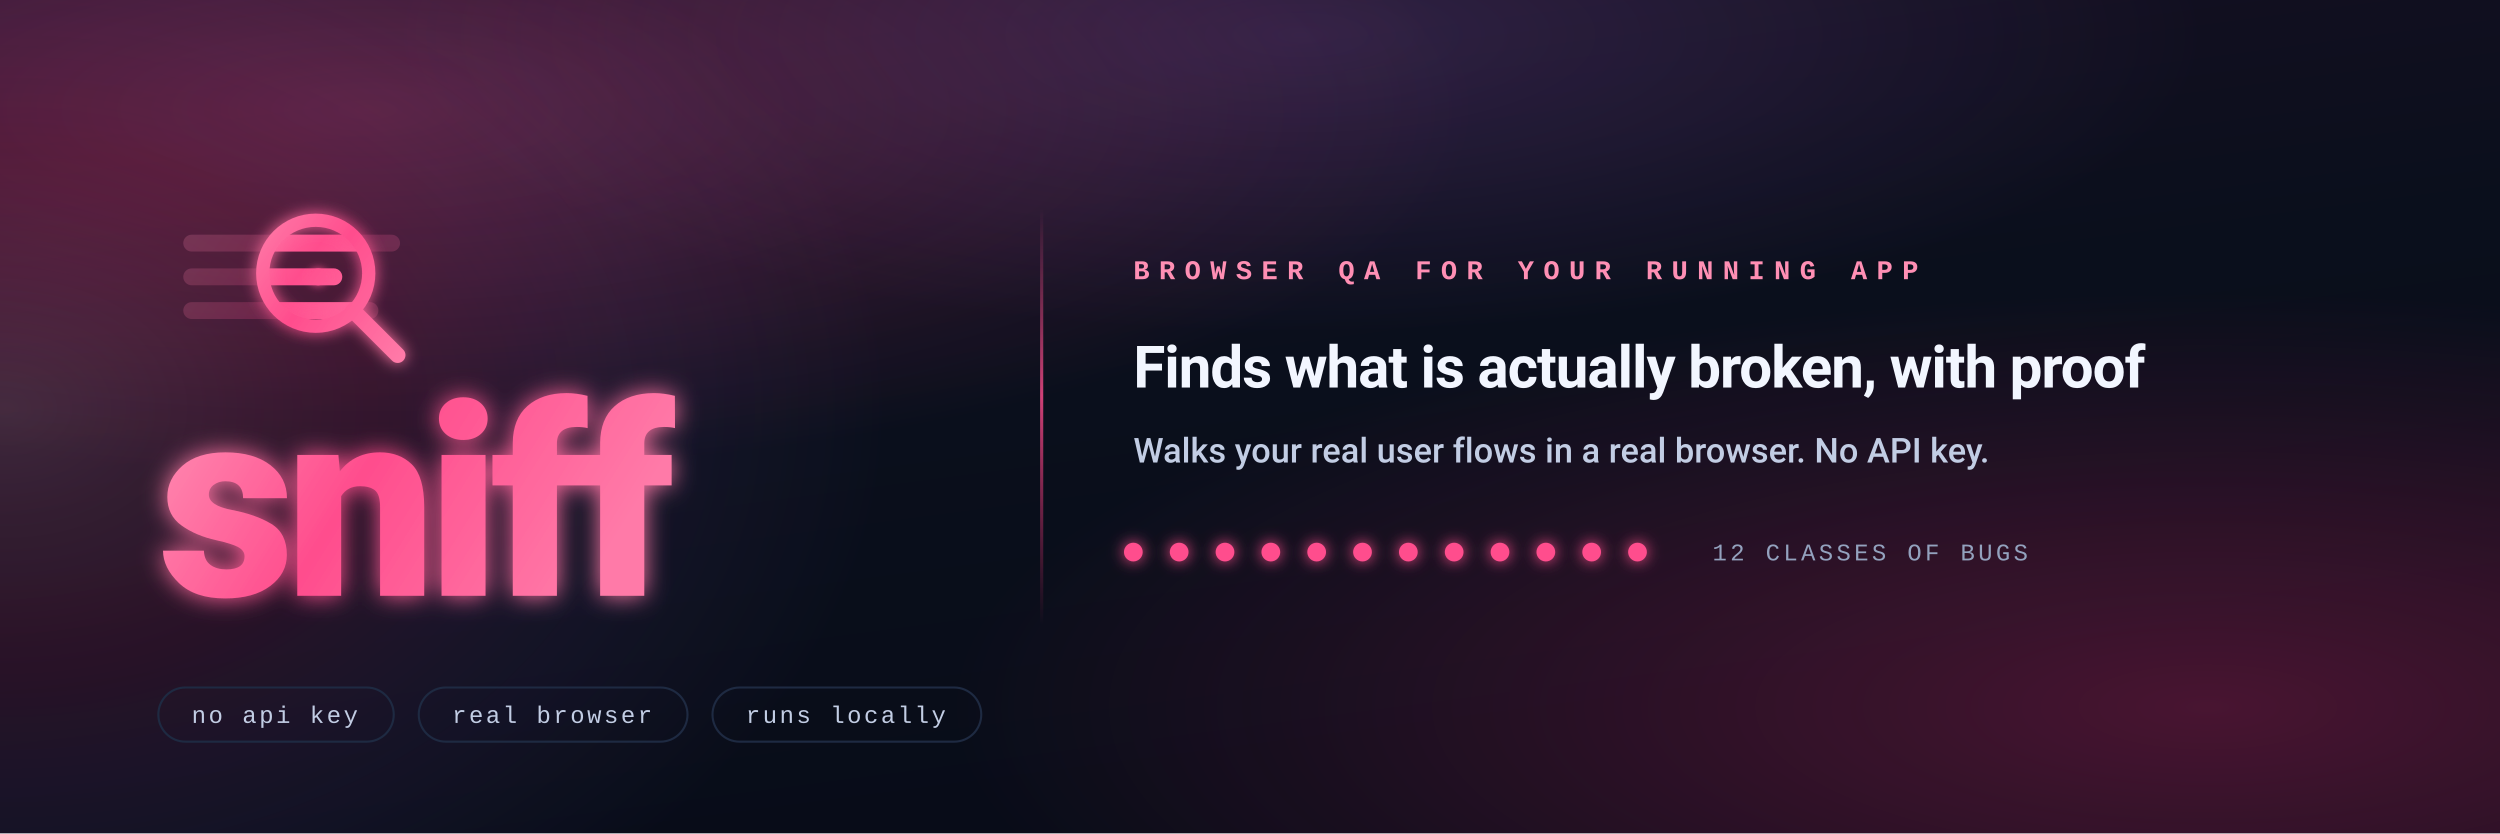
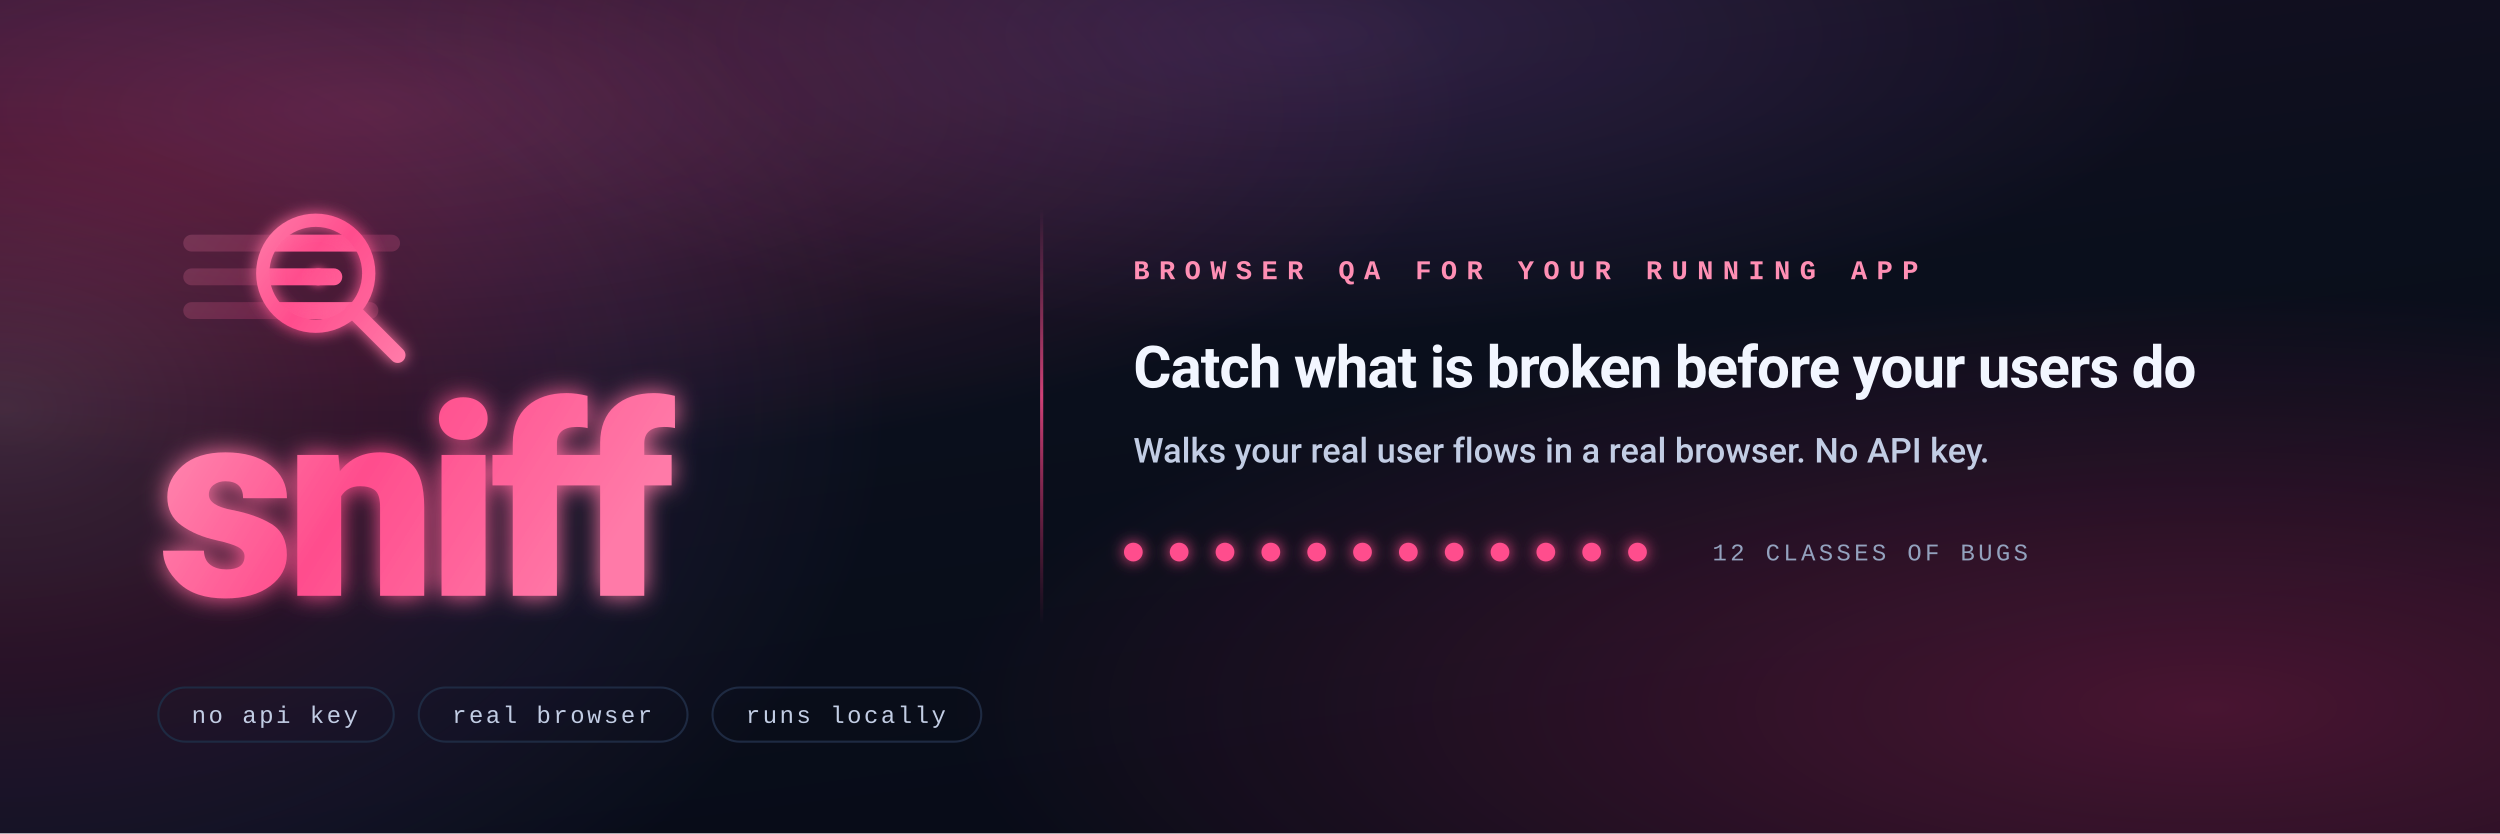
- <svg xmlns="http://www.w3.org/2000/svg" viewBox="0 0 1200 400" fill="none" role="img" aria-label="sniff, browser QA for your running app: finds what is actually broken, with proof">
+ <svg xmlns="http://www.w3.org/2000/svg" viewBox="0 0 1200 400" fill="none" role="img" aria-label="sniff, browser QA for your running app: catch what is broken before your users do">
  <defs>
    <linearGradient id="sf-ground" x1="0" y1="0" x2="0.4" y2="1">
      <stop offset="0%" stop-color="#1A1024" />
      <stop offset="55%" stop-color="#0A0F1C" />
      <stop offset="100%" stop-color="#080C18" />
    </linearGradient>
    <radialGradient id="sf-bloomA" cx="0.15" cy="0.13" r="0.44">
      <stop offset="0%" stop-color="#FF4D8D" stop-opacity="0.26" />
      <stop offset="100%" stop-color="#FF4D8D" stop-opacity="0" />
    </radialGradient>
    <radialGradient id="sf-bloomB" cx="0.88" cy="0.85" r="0.50">
      <stop offset="0%" stop-color="#FF2D78" stop-opacity="0.26" />
      <stop offset="100%" stop-color="#FF2D78" stop-opacity="0" />
    </radialGradient>
    <radialGradient id="sf-bloomC" cx="0.52" cy="0.04" r="0.36">
      <stop offset="0%" stop-color="#C77DFF" stop-opacity="0.16" />
      <stop offset="100%" stop-color="#C77DFF" stop-opacity="0" />
    </radialGradient>
    <radialGradient id="sf-wash" cx="0.5" cy="0.5" r="0.5">
      <stop offset="0%" stop-color="#FF8FB4" stop-opacity="0.20" />
      <stop offset="42%" stop-color="#FF2D78" stop-opacity="0.124" />
      <stop offset="76%" stop-color="#C77DFF" stop-opacity="0.046" />
      <stop offset="100%" stop-color="#C77DFF" stop-opacity="0" />
    </radialGradient>
    <clipPath id="sf-frame">
      <rect width="1200" height="400" />
    </clipPath>
    <linearGradient id="sf-rule" gradientUnits="userSpaceOnUse" x1="500" y1="100" x2="500" y2="300">
      <stop offset="0%" stop-color="#FF4D8D" stop-opacity="0" />
      <stop offset="45%" stop-color="#FF4D8D" stop-opacity="0.8" />
      <stop offset="100%" stop-color="#FF2D78" stop-opacity="0" />
    </linearGradient>
    <linearGradient id="sf-ink" gradientUnits="userSpaceOnUse" x1="40" y1="88" x2="200" y2="200">
      <stop class="sfk1" offset="0%" stop-color="#FF8FB4" />
      <stop class="sfk2" offset="52%" stop-color="#FF4D8D" />
      <stop class="sfk3" offset="100%" stop-color="#FF7AA8" />
    </linearGradient>
    <filter id="sf-glow" x="-45%" y="-45%" width="190%" height="190%">
      <feGaussianBlur stdDeviation="6.0" result="b" />
      <feMerge>
        <feMergeNode in="b" />
        <feMergeNode in="SourceGraphic" />
      </feMerge>
    </filter>
    <filter id="sf-glow-sm" x="-150%" y="-150%" width="400%" height="400%">
      <feGaussianBlur stdDeviation="3.6" result="b" />
      <feMerge>
        <feMergeNode in="b" />
        <feMergeNode in="SourceGraphic" />
      </feMerge>
    </filter>
    <clipPath id="sf-lens" clipPathUnits="userSpaceOnUse">
      <circle cx="128" cy="130" r="41" />
    </clipPath>
    <linearGradient id="sf-word" x1="0" y1="0" x2="1" y2="0.25">
      <stop class="sfk1" offset="0%" stop-color="#FF8FB4" />
      <stop class="sfk2" offset="46%" stop-color="#FF4D8D" />
      <stop class="sfk3" offset="100%" stop-color="#FF7AA8" />
    </linearGradient>
    <linearGradient id="sf-sheen" x1="0" y1="0" x2="1" y2="0">
      <stop offset="0%" stop-color="#FFFFFF" stop-opacity="0" />
      <stop offset="50%" stop-color="#FFFFFF" stop-opacity="0.62" />
      <stop offset="100%" stop-color="#FFFFFF" stop-opacity="0" />
    </linearGradient>
    <clipPath id="sf-wordclip">
      <text x="76" y="286" font-family="system-ui, -apple-system, 'Segoe UI', Roboto, 'Helvetica Neue', Arial, sans-serif" font-size="128" font-weight="800" letter-spacing="-4.5">sniff</text>
    </clipPath>
  </defs>
  <style>
    .disp { font-family: system-ui, -apple-system, 'Segoe UI', Roboto, 'Helvetica Neue', Arial, sans-serif; }
    .mono { font-family: ui-monospace, SFMono-Regular, 'SF Mono', Menlo, Consolas, 'Liberation Mono', monospace; }
    .eyebrow { font-size: 13px; font-weight: 600; letter-spacing: 4.5px; fill: #FF8FB4; }
    .head    { font-size: 28px; font-weight: 700; fill: #F2F6FF; letter-spacing: -0.5px; }
    .sub     { font-size: 16.5px; font-weight: 500; fill: #C2CDE4; }
    .tag     { font-size: 11.5px; letter-spacing: 1.6px; fill: #93A2BE; }
    .chip    { font-size: 11.5px; letter-spacing: 1.2px; fill: #C2CDE4; }
    @keyframes sf-breathe { 0%,100% { opacity:0.62; } 50% { opacity:1; } }
    .sfbloom { animation: sf-breathe 11s ease-in-out infinite; }
    @keyframes sf-sweep { 0% { transform: translateX(-360px); } 100% { transform: translateX(1560px); } }
    .sfwash { animation: sf-sweep 17s cubic-bezier(.5,0,.5,1) infinite; }
    @keyframes sf-sheen { 0% { transform: translateX(0); } 15%,100% { transform: translateX(588px); } }
    .sfsheen { animation: sf-sheen 8.5s cubic-bezier(.4,0,.3,1) infinite; }
    @keyframes sf-pip { 0%,100% { opacity: 0.5; } 50% { opacity: 1; } }
    .sfp1 { animation: sf-pip 5s ease-in-out infinite 0.0s; }
    .sfp2 { animation: sf-pip 5s ease-in-out infinite 0.35s; }
    .sfp3 { animation: sf-pip 5s ease-in-out infinite 0.7s; }
    .sfp4 { animation: sf-pip 5s ease-in-out infinite 1.05s; }
    .sfp5 { animation: sf-pip 5s ease-in-out infinite 1.4s; }
    .sfp6 { animation: sf-pip 5s ease-in-out infinite 1.75s; }
    .sfp7 { animation: sf-pip 5s ease-in-out infinite 2.1s; }
    .sfp8 { animation: sf-pip 5s ease-in-out infinite 2.45s; }
    .sfp9 { animation: sf-pip 5s ease-in-out infinite 2.8s; }
    .sfp10 { animation: sf-pip 5s ease-in-out infinite 3.15s; }
    .sfp11 { animation: sf-pip 5s ease-in-out infinite 3.5s; }
    .sfp12 { animation: sf-pip 5s ease-in-out infinite 3.85s; }
    @keyframes sf-scan { 0%,100% { transform: translateX(-48px); } 50% { transform: translateX(48px); } }
    @keyframes sf-scani { 0%,100% { transform: translateX(48px); } 50% { transform: translateX(-48px); } }
    /* base transform parks the lens over the flagged row, so the resting frame is the
       "found it" state rather than an arbitrary point of the sweep */
    .sfscan  { transform: translateX(20px);  animation: sf-scan 7s ease-in-out infinite; }
    .sfscani { transform: translateX(-20px); animation: sf-scani 7s ease-in-out infinite; }
    @keyframes sf-flare { 0%,100% { opacity: 0.45; } 50% { opacity: 1; } }
    .sfflare { animation: sf-flare 3.5s ease-in-out infinite; }
    @keyframes sf-k1 { 0%,100% { stop-color:#FF8FB4; } 50% { stop-color:#FF4D8D; } }
    @keyframes sf-k2 { 0%,100% { stop-color:#FF4D8D; } 50% { stop-color:#FF7AA8; } }
    @keyframes sf-k3 { 0%,100% { stop-color:#FF7AA8; } 50% { stop-color:#FF8FB4; } }
    .sfk1 { animation: sf-k1 14s ease-in-out infinite; }
    .sfk2 { animation: sf-k2 14s ease-in-out infinite; }
    .sfk3 { animation: sf-k3 14s ease-in-out infinite; }
    @media (prefers-reduced-motion: reduce) { * { animation: none !important; } }
  </style>
  <rect width="1200" height="400" fill="url(#sf-ground)" />
  <g class="sfbloom">
    <rect width="1200" height="400" fill="url(#sf-bloomA)" />
    <rect width="1200" height="400" fill="url(#sf-bloomB)" />
    <rect width="1200" height="400" fill="url(#sf-bloomC)" />
  </g>
  <g clip-path="url(#sf-frame)">
    <g transform="translate(0,196)">
      <ellipse class="sfwash" cx="0" cy="0" rx="430" ry="300" fill="url(#sf-wash)" />
    </g>
  </g>
  <g transform="translate(66,56) scale(0.5781)">
    <g opacity="0.20" fill="url(#sf-ink)">
      <rect x="38" y="98" width="180" height="14" rx="7" />
      <rect x="38" y="126" width="132" height="14" rx="7" />
      <rect x="38" y="154" width="162" height="14" rx="7" />
      <circle cx="150" cy="133" r="7" />
    </g>
    <g class="sfscan">
      <g clip-path="url(#sf-lens)">
        <g class="sfscani" fill="url(#sf-ink)">
          <rect x="38" y="98" width="180" height="14" rx="7" />
          <rect x="38" y="126" width="132" height="14" rx="7" />
          <rect x="38" y="154" width="162" height="14" rx="7" />
        </g>
      </g>
    </g>
    <g class="sfflare" filter="url(#sf-glow-sm)" fill="url(#sf-ink)">
      <circle cx="150" cy="133" r="7" />
    </g>
    <g class="sfscan">
      <g filter="url(#sf-glow)">
        <line x1="159" y1="161" x2="196" y2="198" stroke="url(#sf-ink)" stroke-width="13" stroke-linecap="round" />
        <circle cx="128" cy="130" r="44" fill="none" stroke="url(#sf-ink)" stroke-width="11" />
      </g>
    </g>
  </g>
  <g filter="url(#sf-glow)">
    <text class="disp" x="76" y="286" font-size="128" font-weight="800" letter-spacing="-4.5" fill="url(#sf-word)">sniff</text>
  </g>
  <g clip-path="url(#sf-wordclip)">
    <g transform="skewX(-18)">
      <rect class="sfsheen" x="-65" y="158" width="59" height="173" fill="url(#sf-sheen)" opacity="0.45" />
    </g>
  </g>
  <line x1="500" y1="100" x2="500" y2="300" stroke="url(#sf-rule)" stroke-width="1.5" />
  <g transform="translate(544,0)">
    <text class="mono eyebrow" x="0" y="134">BROWSER QA FOR YOUR RUNNING APP</text>
-     <text class="disp head" x="0" y="186">Finds what is actually broken, with proof</text>
+     <text class="disp head" x="0" y="186">Catch what is broken before your users do</text>
    <text class="disp sub" x="0" y="222">Walks your real user flows in a real browser. No API key.</text>
    <g transform="translate(0,265)">
      <g class="sfp1">
        <circle cx="0" cy="0" r="4.5" fill="#FF4D8D" filter="url(#sf-glow-sm)" />
      </g>
      <g class="sfp2">
        <circle cx="22" cy="0" r="4.5" fill="#FF4D8D" filter="url(#sf-glow-sm)" />
      </g>
      <g class="sfp3">
        <circle cx="44" cy="0" r="4.5" fill="#FF4D8D" filter="url(#sf-glow-sm)" />
      </g>
      <g class="sfp4">
        <circle cx="66" cy="0" r="4.5" fill="#FF4D8D" filter="url(#sf-glow-sm)" />
      </g>
      <g class="sfp5">
        <circle cx="88" cy="0" r="4.5" fill="#FF4D8D" filter="url(#sf-glow-sm)" />
      </g>
      <g class="sfp6">
        <circle cx="110" cy="0" r="4.5" fill="#FF4D8D" filter="url(#sf-glow-sm)" />
      </g>
      <g class="sfp7">
        <circle cx="132" cy="0" r="4.5" fill="#FF4D8D" filter="url(#sf-glow-sm)" />
      </g>
      <g class="sfp8">
        <circle cx="154" cy="0" r="4.5" fill="#FF4D8D" filter="url(#sf-glow-sm)" />
      </g>
      <g class="sfp9">
        <circle cx="176" cy="0" r="4.5" fill="#FF4D8D" filter="url(#sf-glow-sm)" />
      </g>
      <g class="sfp10">
        <circle cx="198" cy="0" r="4.5" fill="#FF4D8D" filter="url(#sf-glow-sm)" />
      </g>
      <g class="sfp11">
        <circle cx="220" cy="0" r="4.5" fill="#FF4D8D" filter="url(#sf-glow-sm)" />
      </g>
      <g class="sfp12">
        <circle cx="242" cy="0" r="4.5" fill="#FF4D8D" filter="url(#sf-glow-sm)" />
      </g>
      <text class="mono tag" x="278" y="4">12 CLASSES OF BUGS</text>
    </g>
  </g>
  <g transform="translate(76,330)">
    <rect x="0" y="0" width="113" height="26" rx="13" fill="none" stroke="#1E2A42" stroke-width="1" />
    <text class="mono chip" x="16" y="17">no api key</text>
    <rect x="125" y="0" width="129" height="26" rx="13" fill="none" stroke="#1E2A42" stroke-width="1" />
    <text class="mono chip" x="141" y="17">real browser</text>
    <rect x="266" y="0" width="129" height="26" rx="13" fill="none" stroke="#1E2A42" stroke-width="1" />
    <text class="mono chip" x="282" y="17">runs locally</text>
  </g>
</svg>
